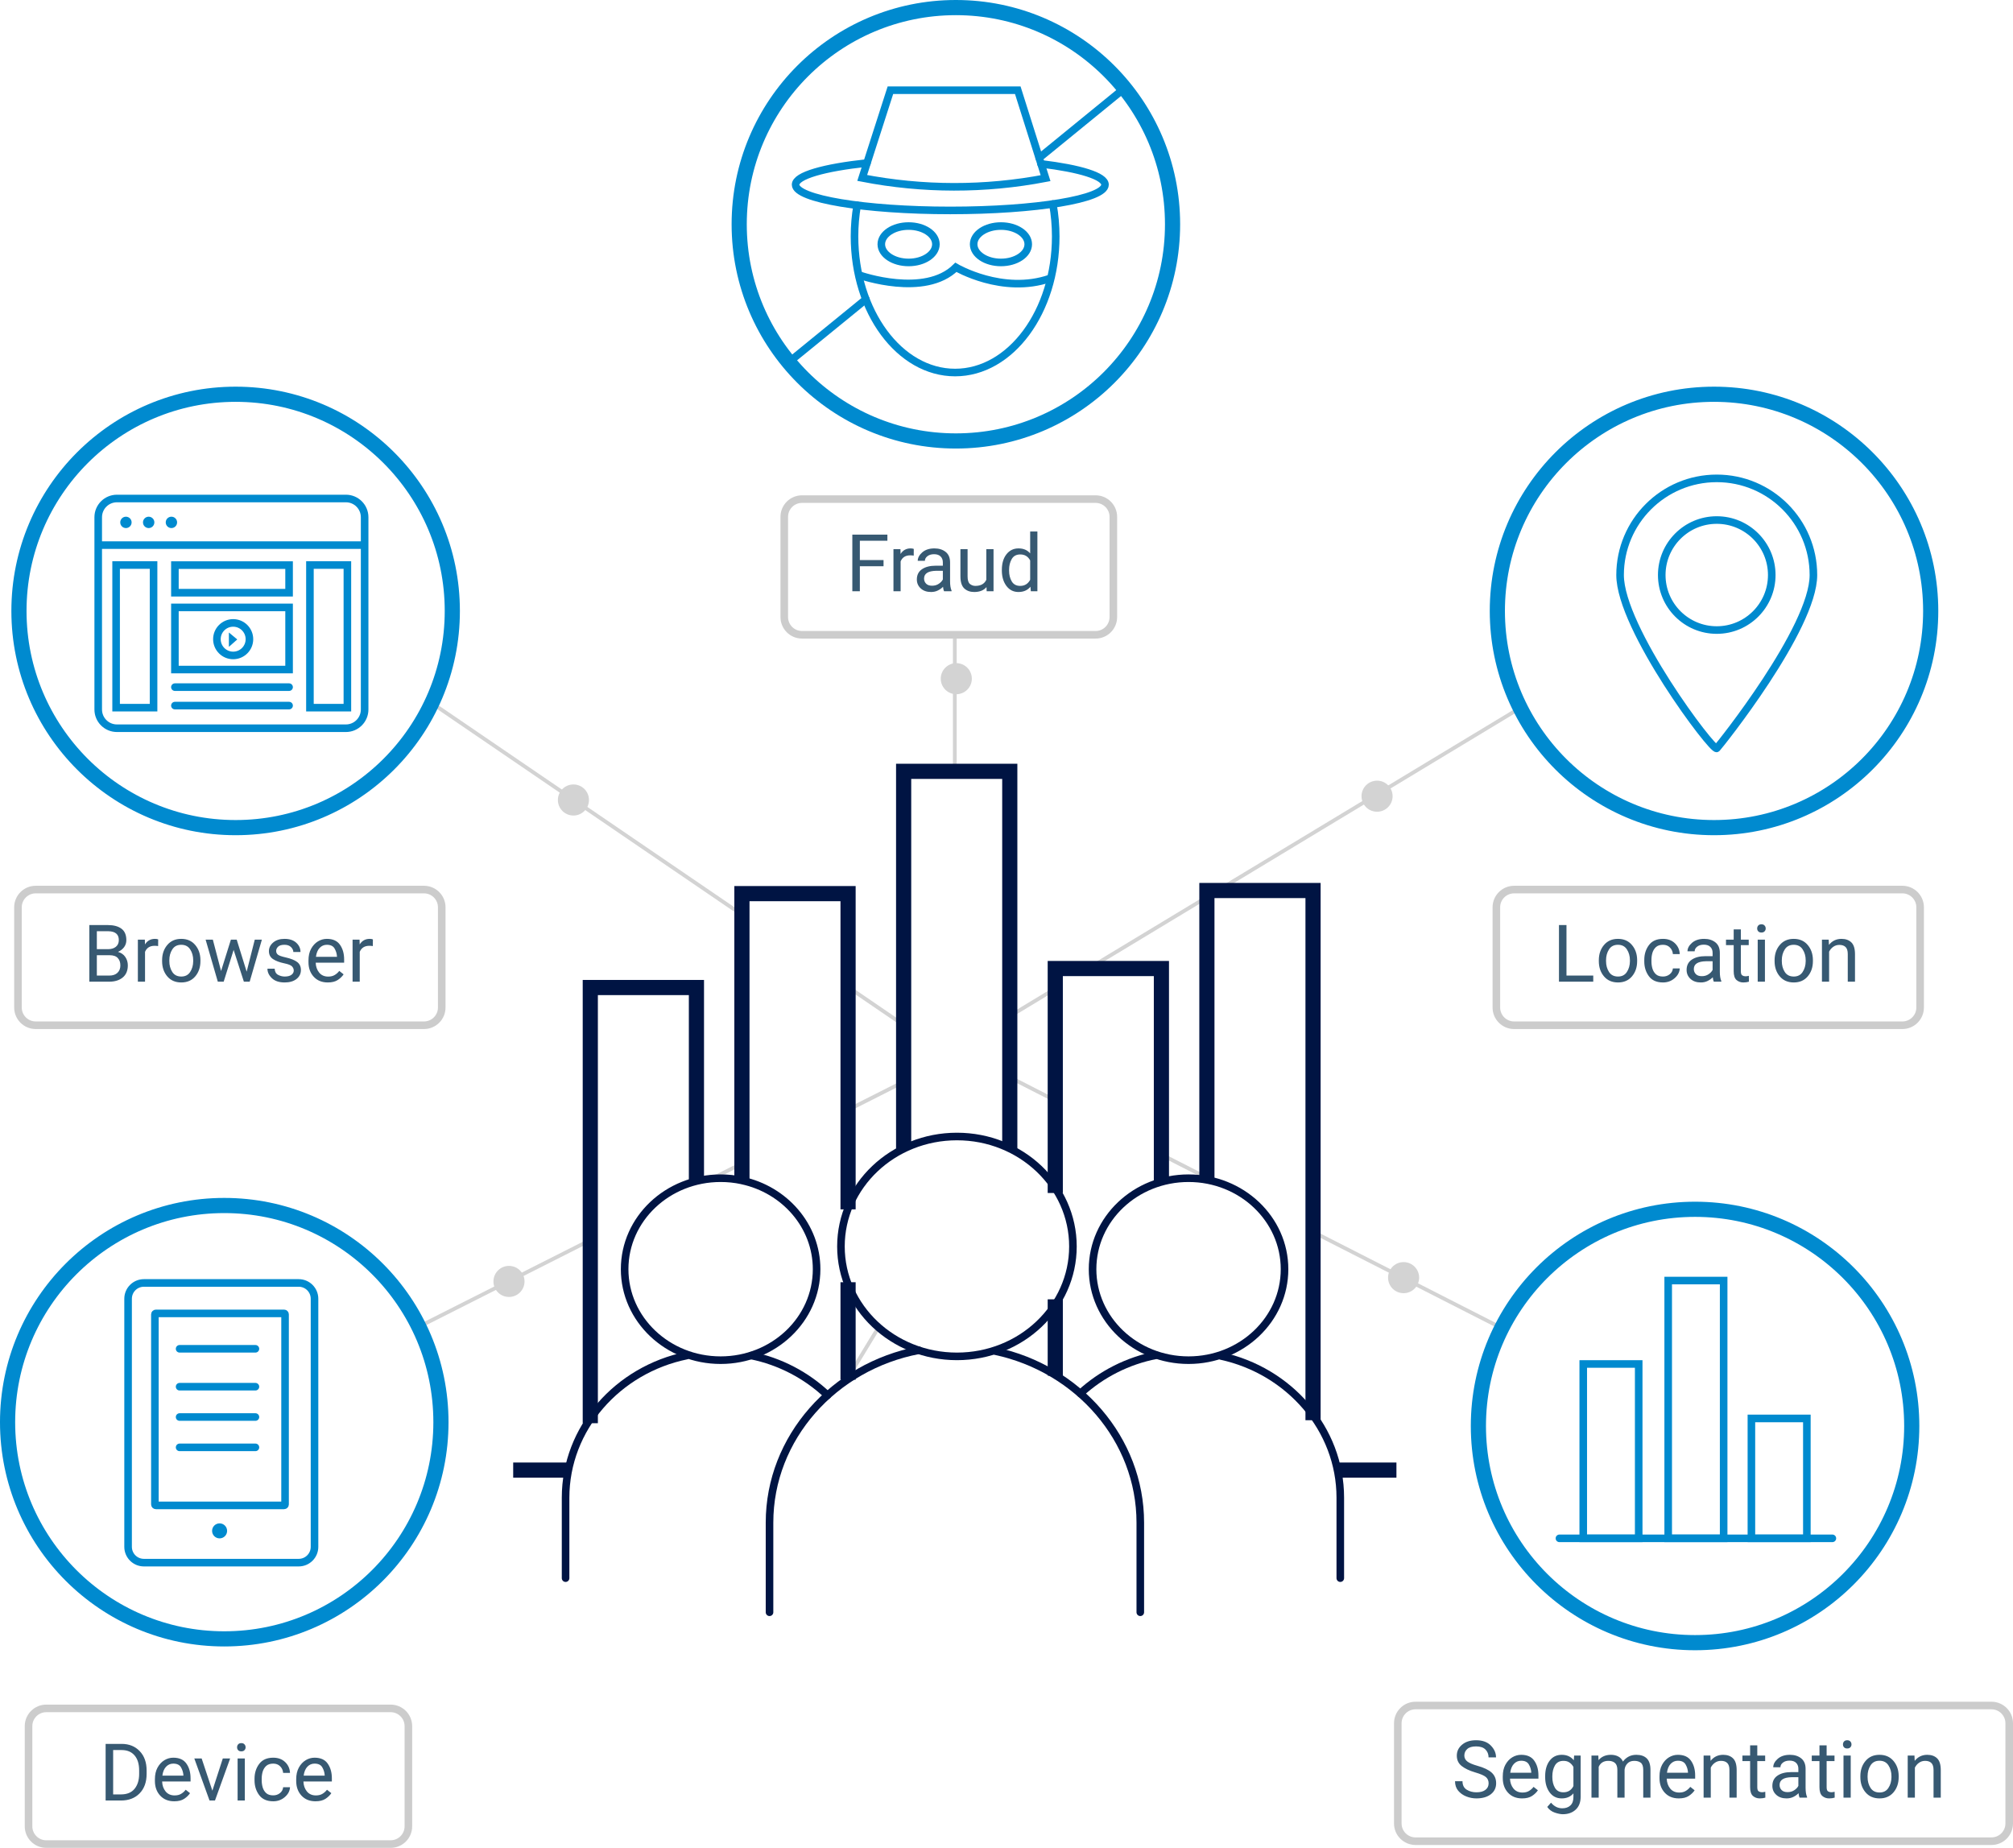
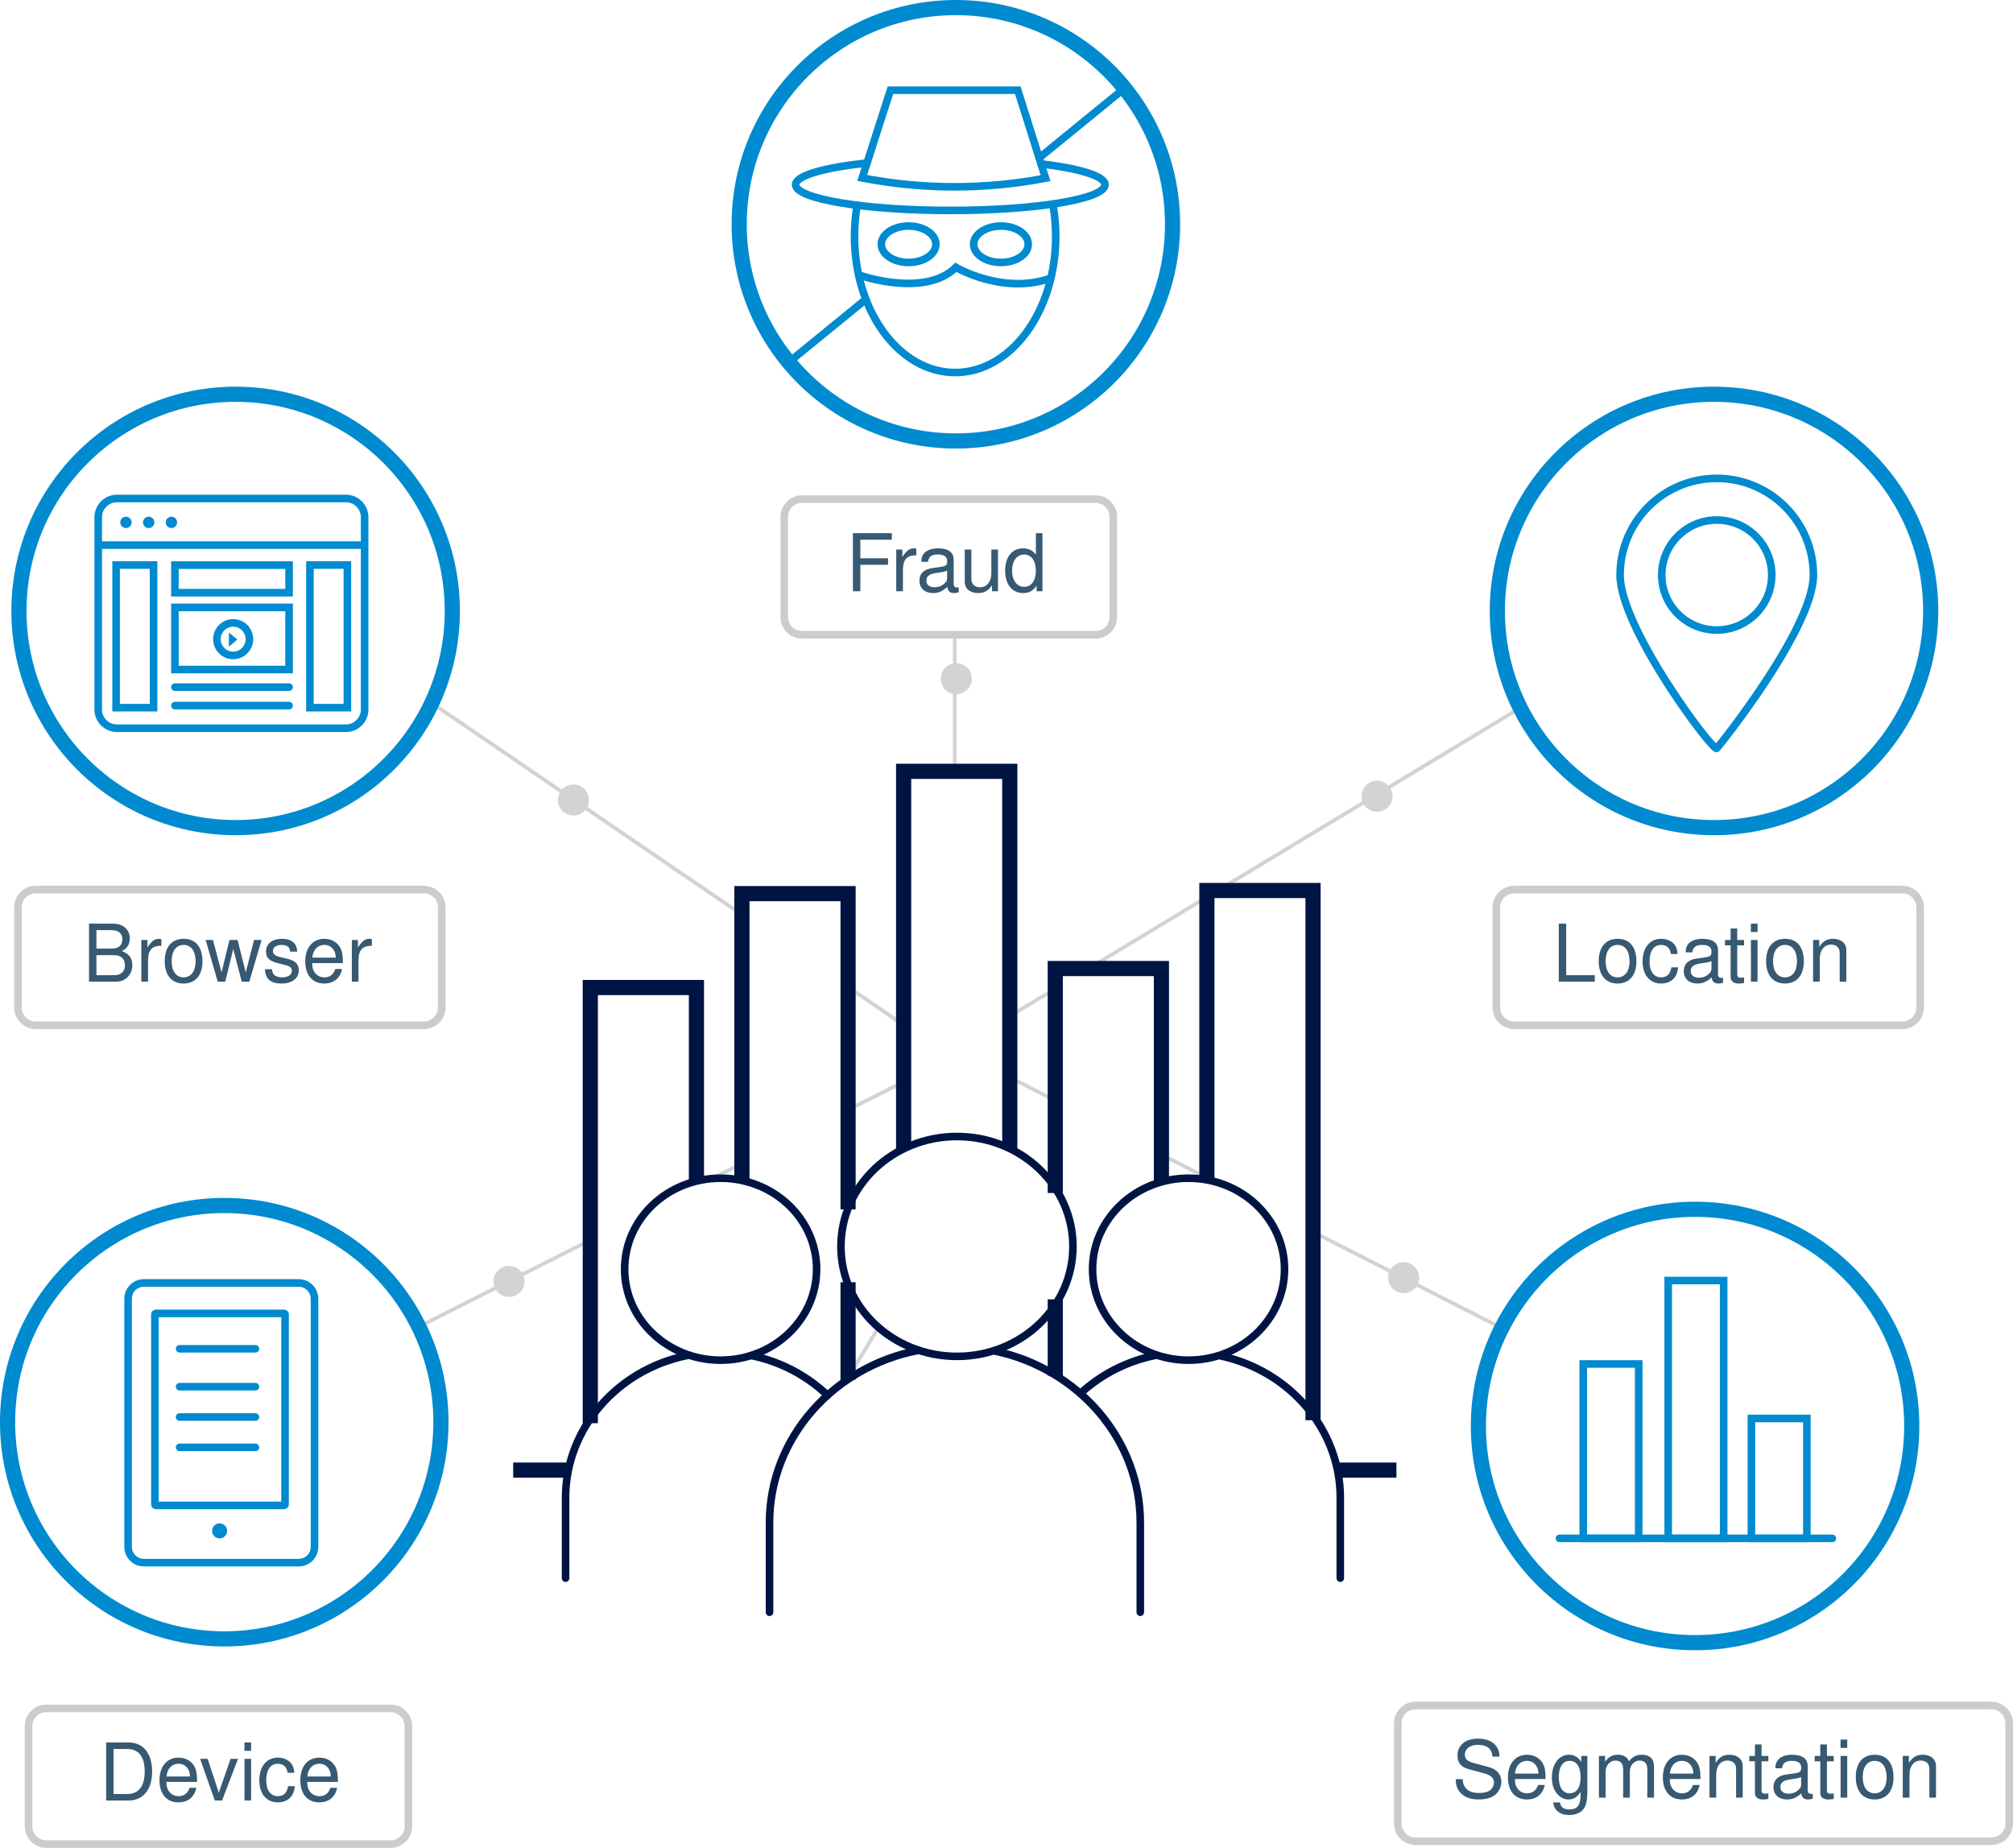
<svg xmlns="http://www.w3.org/2000/svg" viewBox="0 0 531.03 487.45">
  <defs>
-     <style>.cls-1,.cls-10,.cls-11,.cls-2,.cls-6,.cls-7{fill:none;stroke-miterlimit:10;}.cls-1{stroke:#d3d3d3;}.cls-2{stroke:#ccc;}.cls-11,.cls-2,.cls-7{stroke-linecap:round;stroke-width:2px;}.cls-3{font-size:21px;fill:#375972;font-family:Roboto-Medium, Roboto;}.cls-4{letter-spacing:-0.01em;}.cls-5{letter-spacing:-0.01em;}.cls-6,.cls-7{stroke:#008acf;}.cls-10,.cls-6{stroke-width:4px;}.cls-8{fill:#008acf;}.cls-9{fill:#d3d3d3;}.cls-10,.cls-11{stroke:#001443;}</style>
+     <style>
+       .cls-1,.cls-10,.cls-11,.cls-2,.cls-6,.cls-7{fill:none;stroke-miterlimit:10;}
+       .cls-1{stroke:#d3d3d3;}
+       .cls-2{stroke:#ccc;}
+       .cls-11,.cls-2,.cls-7{stroke-linecap:round;stroke-width:2px;}
+       .cls-3{font-size:21px;fill:#375972;font-family:'Avenir Next W01','Helvetica Neue',Helvetica,Arial,sans-serif;}
+       .cls-4{letter-spacing:-0.01em;}
+       .cls-5{letter-spacing:-0.01em;}
+       .cls-6,.cls-7{stroke:#008acf;}
+       .cls-10,.cls-6{stroke-width:4px;}
+       .cls-8{fill:#008acf;}
+       .cls-9{fill:#d3d3d3;}
+       .cls-10,.cls-11{stroke:#001443;}
+     </style>
  </defs>
  <g id="Layer_2" data-name="Layer 2">
    <g id="Layer_1-2" data-name="Layer 1">
      <line class="cls-1" x1="287.19" y1="255.49" x2="402.05" y2="186.13" />
      <line class="cls-1" x1="266.39" y1="268.05" x2="278.12" y2="260.96" />
      <line class="cls-1" x1="195.72" y1="241.28" x2="114.88" y2="186.13" />
      <line class="cls-1" x1="238.38" y1="270.39" x2="223.72" y2="260.38" />
      <line class="cls-1" x1="223.72" y1="292.78" x2="238.38" y2="285.37" />
      <line class="cls-1" x1="187.85" y1="310.9" x2="195.72" y2="306.92" />
      <line class="cls-1" x1="110.49" y1="349.98" x2="155.72" y2="327.13" />
      <line class="cls-1" x1="251.88" y1="203.47" x2="251.88" y2="167.8" />
      <line class="cls-1" x1="278.38" y1="290.31" x2="266.39" y2="284.19" />
      <line class="cls-1" x1="318.58" y1="310.8" x2="306.39" y2="304.58" />
      <line class="cls-1" x1="396.15" y1="350.34" x2="346.38" y2="324.97" />
      <rect class="cls-2" x="4.74" y="234.66" width="111.79" height="35.79" rx="4.68" ry="4.68" />
      <text class="cls-3" transform="translate(21.83 258.96)">Browser</text>
      <rect class="cls-2" x="7.53" y="450.66" width="100.2" height="35.79" rx="4.68" ry="4.68" />
      <text class="cls-3" transform="translate(26.13 474.96)">Device</text>
      <rect class="cls-2" x="368.74" y="449.9" width="161.29" height="35.79" rx="4.68" ry="4.68" />
      <text class="cls-3" transform="translate(383.01 474.2)">Segmentation</text>
      <rect class="cls-2" x="206.89" y="131.66" width="86.81" height="35.79" rx="4.68" ry="4.68" />
      <text class="cls-3" transform="translate(223.11 155.96)">
        <tspan class="cls-5">Fraud</tspan>
      </text>
      <circle class="cls-6" cx="447.16" cy="376.16" r="57.16" />
      <circle class="cls-6" cx="59.16" cy="375.16" r="57.16" />
      <circle class="cls-6" cx="252.16" cy="59.16" r="57.16" />
      <circle class="cls-6" cx="62.16" cy="161.16" r="57.16" />
      <rect class="cls-2" x="394.74" y="234.66" width="111.79" height="35.79" rx="4.68" ry="4.68" />
      <text class="cls-3" transform="translate(409.52 258.96)">Location</text>
      <circle class="cls-6" cx="452.16" cy="161.16" r="57.16" />
      <rect class="cls-7" x="33.79" y="338.43" width="49.18" height="73.78" rx="4.17" ry="4.17" />
      <rect class="cls-7" x="40.86" y="346.46" width="34.34" height="50.65" rx="0.26" ry="0.26" />
      <circle class="cls-8" cx="57.93" cy="403.83" r="1.98" />
      <line class="cls-7" x1="47.38" y1="355.8" x2="67.38" y2="355.8" />
      <line class="cls-7" x1="47.38" y1="365.8" x2="67.38" y2="365.8" />
      <line class="cls-7" x1="47.38" y1="373.8" x2="67.38" y2="373.8" />
      <line class="cls-7" x1="47.38" y1="381.8" x2="67.38" y2="381.8" />
      <rect class="cls-7" x="25.91" y="131.5" width="70.28" height="60.6" rx="4.94" ry="4.94" />
      <line class="cls-7" x1="26.38" y1="143.8" x2="95.38" y2="143.8" />
      <circle class="cls-8" cx="33.22" cy="137.8" r="1.5" />
      <circle class="cls-8" cx="39.22" cy="137.8" r="1.5" />
      <circle class="cls-8" cx="45.22" cy="137.8" r="1.5" />
      <rect class="cls-7" x="46.14" y="160.23" width="30.12" height="16.39" />
      <rect class="cls-7" x="46.14" y="149.07" width="30.12" height="7.28" />
      <line class="cls-7" x1="76.26" y1="186.13" x2="46.14" y2="186.13" />
      <line class="cls-7" x1="76.26" y1="181.26" x2="46.14" y2="181.26" />
      <line class="cls-7" x1="274.13" y1="41.66" x2="296.63" y2="23.3" />
      <line class="cls-7" x1="208.38" y1="95.3" x2="228.42" y2="78.96" />
      <path class="cls-7" d="M226.12,54.16a48.23,48.23,0,0,0-.7,8.2c0,19.83,11.88,35.91,26.54,35.91s26.54-16.08,26.54-35.91a48.16,48.16,0,0,0-.76-8.54" />
      <path class="cls-7" d="M228.71,43c-11.32,1.21-18.83,3.32-18.83,5.72,0,3.75,18.27,6.79,40.81,6.79s40.81-3,40.81-6.79c0-2.26-6.65-4.27-16.89-5.5" />
      <path class="cls-7" d="M227.45,46.94l7.44-23.14h33.6L275.82,47A127.69,127.69,0,0,1,227.45,46.94Z" />
      <path class="cls-7" d="M226.86,72.63s17.1,6,25.3-2.11c0,0,12.3,7.26,24.83,2.93" />
      <ellipse class="cls-7" cx="239.69" cy="64.43" rx="7.2" ry="4.8" />
      <ellipse class="cls-7" cx="264.05" cy="64.43" rx="7.2" ry="4.8" />
      <path class="cls-7" d="M478.38,151.69a25.5,25.5,0,0,0-51,0c0,14.08,24.57,46.66,25.5,45.72C453.54,196.75,478.38,165.77,478.38,151.69Z" />
      <circle class="cls-7" cx="452.88" cy="151.69" r="14.51" />
      <circle class="cls-9" cx="151.27" cy="211.03" r="4.1" />
      <circle class="cls-9" cx="134.27" cy="338.03" r="4.1" />
      <circle class="cls-9" cx="363.27" cy="210.03" r="4.1" />
      <circle class="cls-9" cx="370.27" cy="337.03" r="4.1" />
      <circle class="cls-9" cx="252.27" cy="179.03" r="4.1" />
      <line class="cls-7" x1="411.38" y1="405.8" x2="483.38" y2="405.8" />
      <rect class="cls-7" x="417.66" y="359.8" width="14.63" height="46" />
      <rect class="cls-7" x="440.07" y="337.8" width="14.63" height="68" />
      <rect class="cls-7" x="462.02" y="374.17" width="14.63" height="31.63" />
      <rect class="cls-7" x="30.63" y="149.05" width="9.88" height="37.63" />
      <rect class="cls-7" x="81.76" y="149.05" width="9.88" height="37.63" />
      <circle class="cls-7" cx="61.51" cy="168.61" r="4.29" />
      <polygon class="cls-8" points="60.38 166.85 60.38 170.63 62.59 168.68 60.38 166.85" />
      <line class="cls-1" x1="223.24" y1="364.17" x2="231.75" y2="350.17" />
      <polyline class="cls-10" points="183.72 311.57 183.72 260.5 155.72 260.5 155.72 372.07 155.72 373.43 155.98 373.43" />
      <polyline class="cls-10" points="195.72 311.39 195.72 235.73 223.72 235.73 223.72 317.02 223.84 317.02" />
      <polyline class="cls-10" points="223.72 363.95 223.72 342.18 223.72 340.24 223.78 340.24" />
      <polyline class="cls-10" points="266.38 302.99 266.38 203.47 238.38 203.47 238.38 303.04" />
      <polyline class="cls-10" points="306.38 312.01 306.38 255.49 278.38 255.49 278.38 311.77 278.38 312.7 278.19 312.7" />
      <polyline class="cls-10" points="278.38 362.89 278.38 345.07 278.38 344.75 278.25 344.75" />
      <polyline class="cls-10" points="318.38 311.24 318.38 234.91 346.38 234.91 346.38 372.28 346.38 372.64 346.13 372.64" />
      <line class="cls-10" x1="352.95" y1="387.8" x2="368.38" y2="387.8" />
      <line class="cls-10" x1="135.38" y1="387.8" x2="149.94" y2="387.8" />
      <path class="cls-11" d="M305,357.49A41.24,41.24,0,0,0,285,367.58" />
      <path class="cls-11" d="M353.57,416.3V395.08c0-18.17-13.51-33.5-31.48-37.39" />
      <ellipse class="cls-11" cx="313.54" cy="334.8" rx="25.32" ry="24" />
      <path class="cls-11" d="M181.14,357.59c-18.2,3.73-31.94,19.16-31.94,37.49V416.3" />
      <path class="cls-11" d="M218.31,368.06a41.19,41.19,0,0,0-20.13-10.48" />
      <path class="cls-11" d="M195.72,311.39a26.74,26.74,0,0,0-5.62-.59c-14,0-25.32,10.74-25.32,24s11.34,24,25.32,24,25.32-10.74,25.32-24c0-11.42-8.42-21-19.7-23.4" />
      <path class="cls-11" d="M242.37,356.19C220,360.43,203,379.25,203,401.65V425.3" />
      <path class="cls-11" d="M300.81,425.3V401.65c0-22-16.41-40.58-38.22-45.23" />
      <ellipse class="cls-11" cx="252.44" cy="328.8" rx="30.6" ry="29" />
    </g>
  </g>
</svg>
